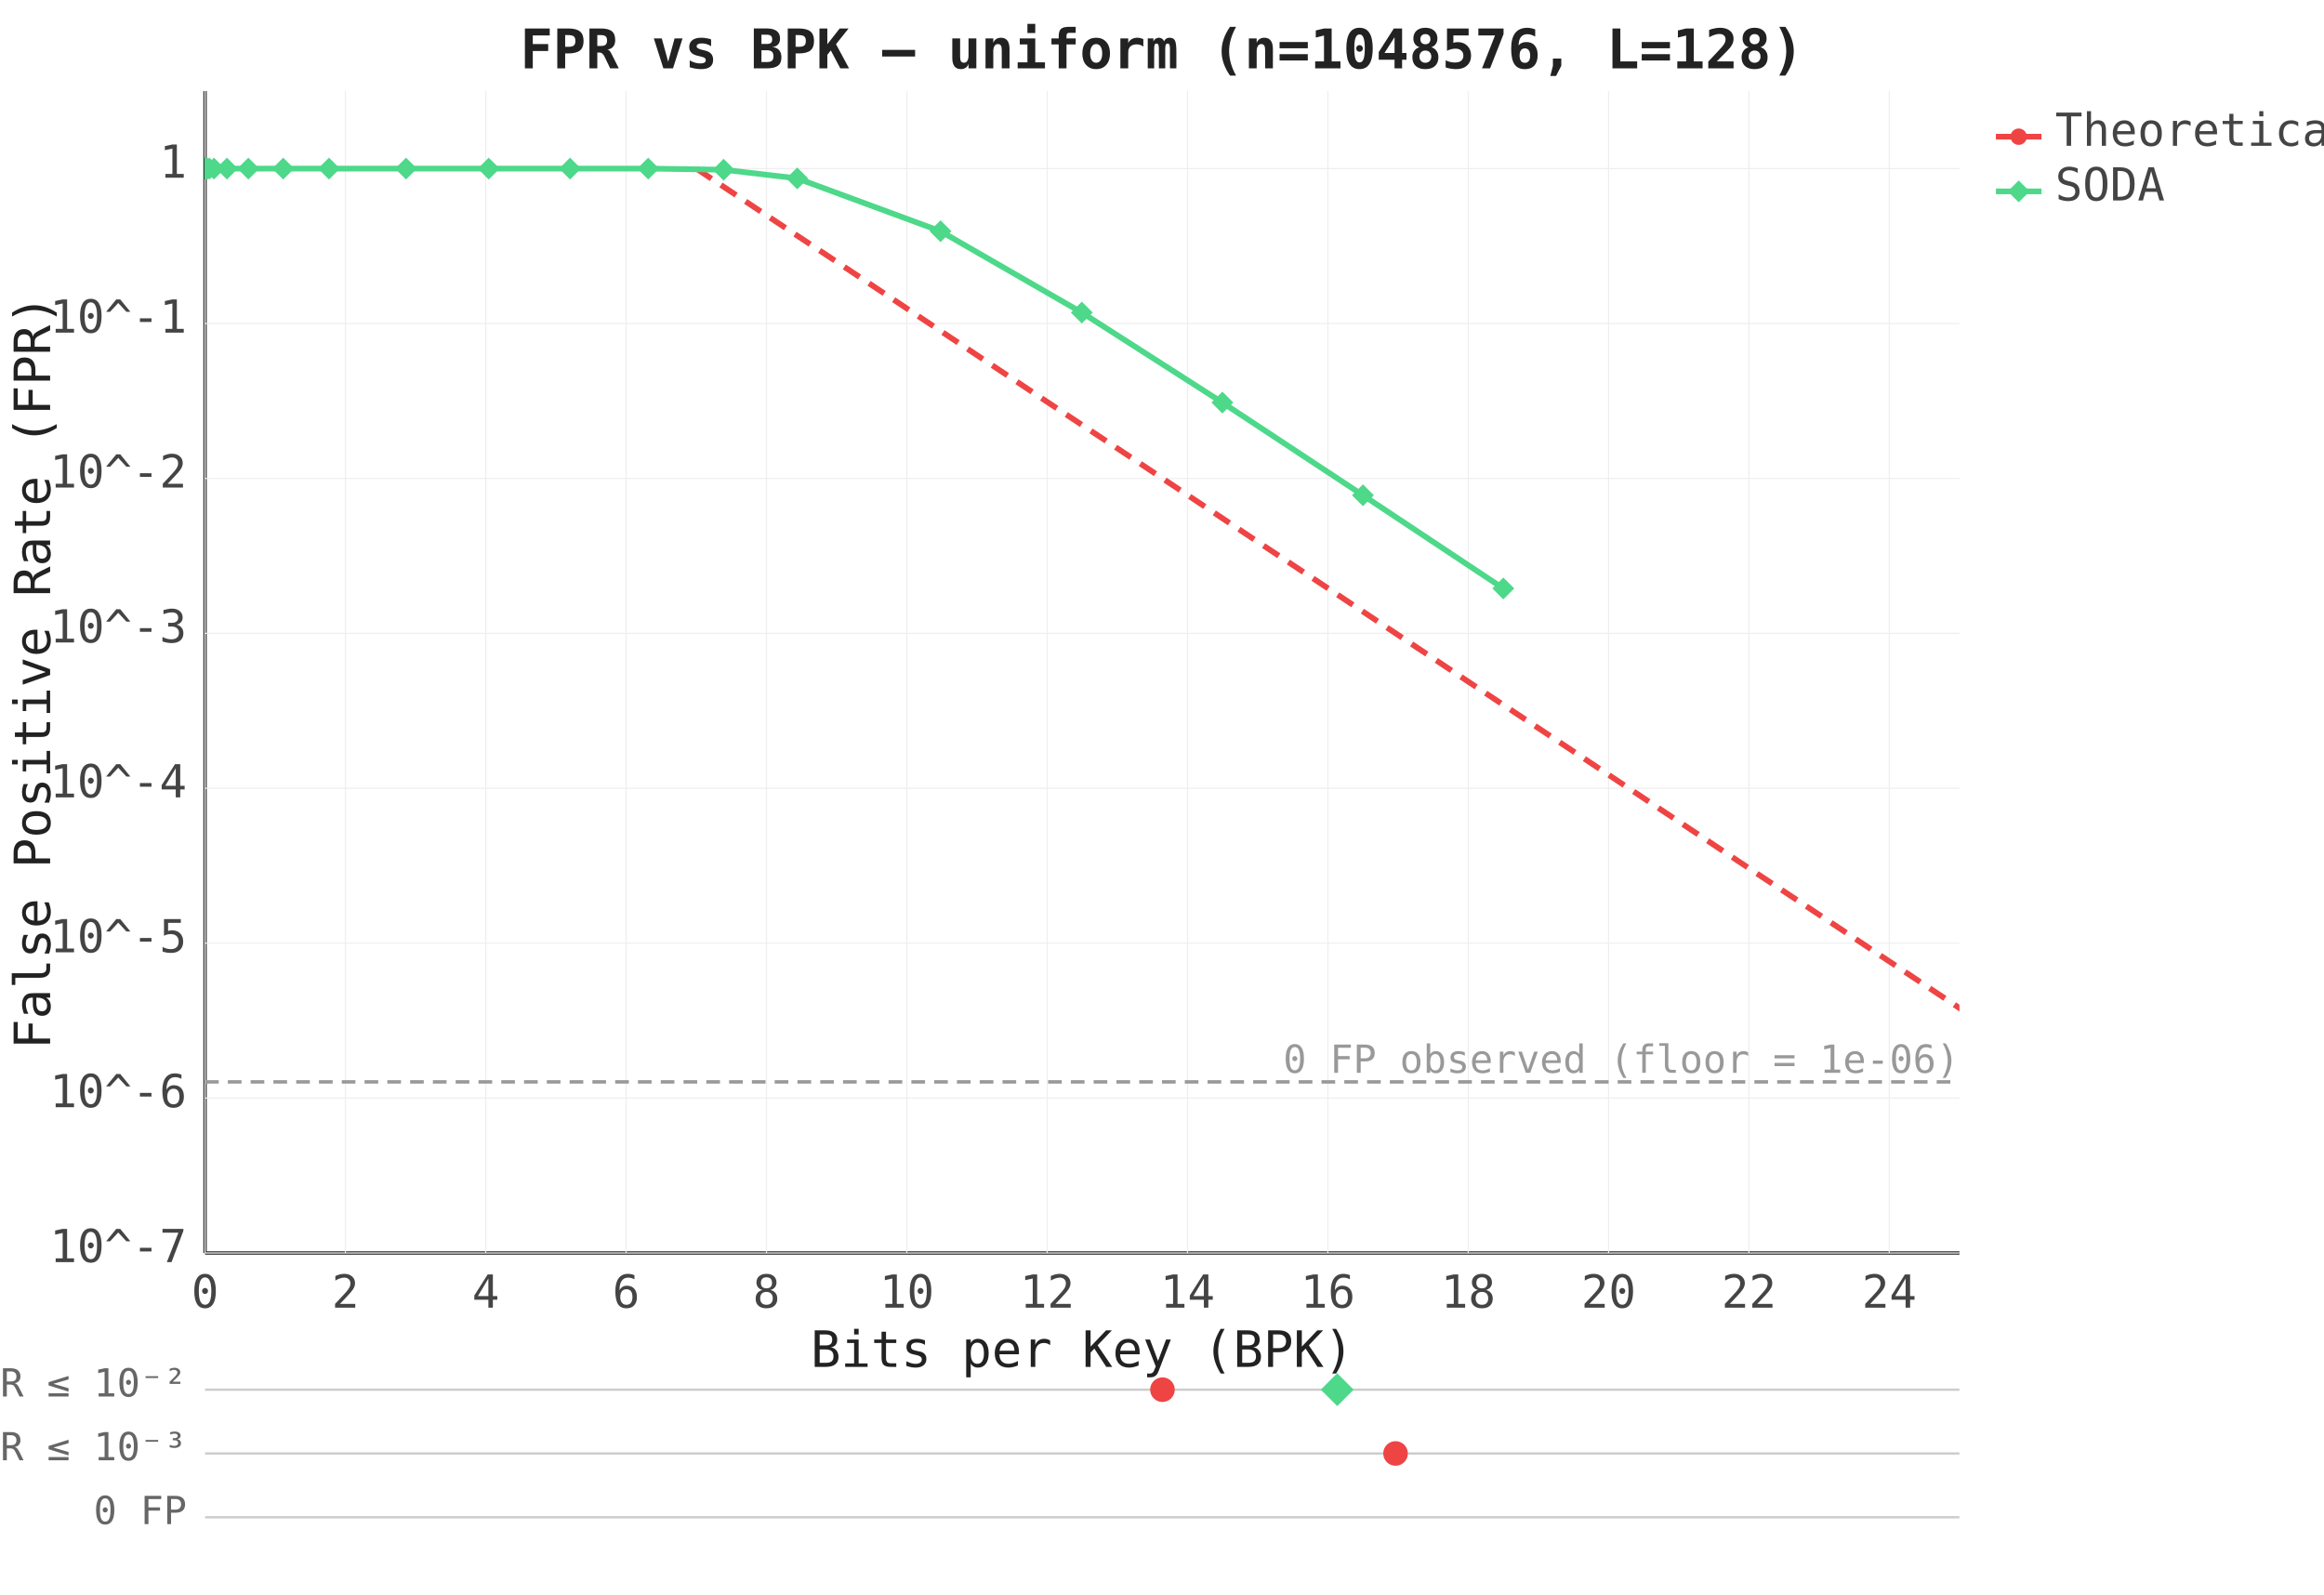
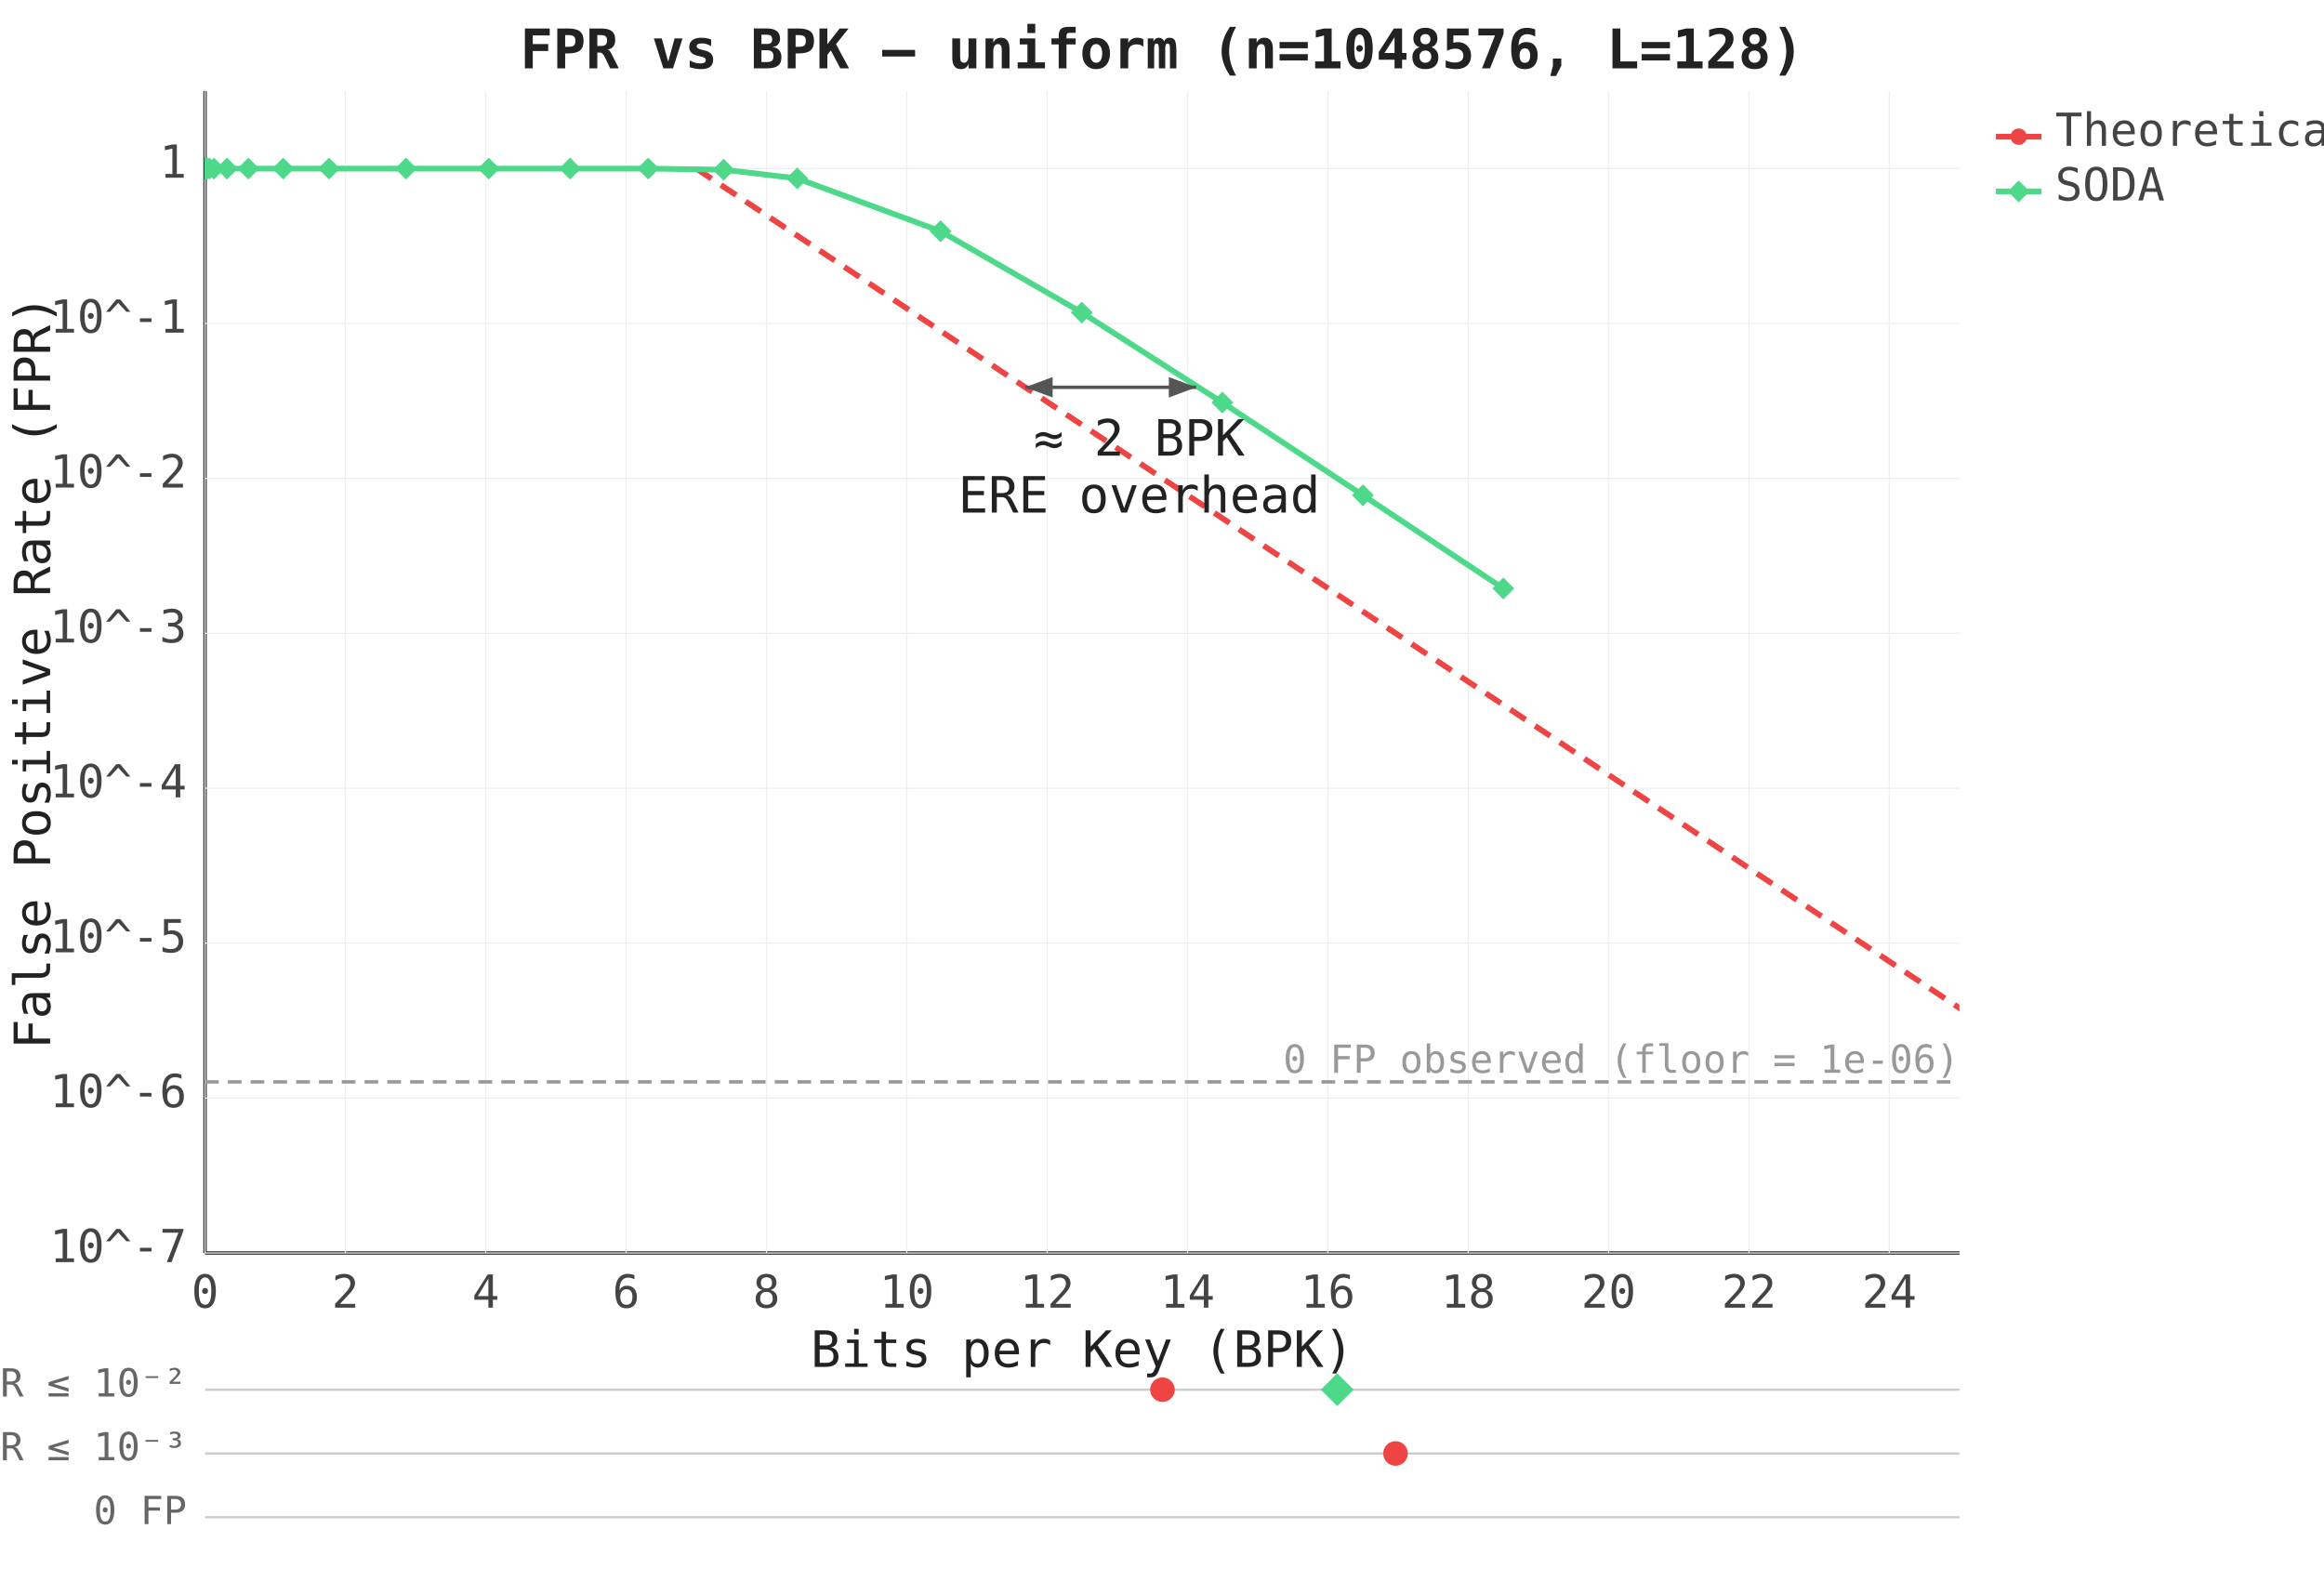
<svg xmlns="http://www.w3.org/2000/svg" width="1020" height="700" viewBox="0 0 1020 700">
  <defs>
    <clipPath id="plot-region">
      <rect x="90.0" y="40.0" width="770.0" height="510.0" />
    </clipPath>
  </defs>
  <style>text{font-family:Menlo,Monaco,monospace;font-size:22px;fill:#222} .axis{stroke:#333;stroke-width:1.5} .grid{stroke:#eee;stroke-width:0.5} .label{font-size:20px;fill:#444}</style>
  <text x="510" y="30" text-anchor="middle" style="font-size:24px;font-weight:bold">FPR vs BPK — uniform (n=1048576, L=128)</text>
  <line class="axis" x1="90.0" y1="550.0" x2="860.0" y2="550.0" />
  <line class="axis" x1="90.0" y1="40.0" x2="90.0" y2="550.0" />
  <line class="grid" x1="90.0" y1="550.0" x2="860.0" y2="550.0" />
  <text class="label" x="82.0" y="554.0" text-anchor="end">10^-7</text>
  <line class="grid" x1="90.0" y1="482.0" x2="860.0" y2="482.0" />
  <text class="label" x="82.0" y="486.0" text-anchor="end">10^-6</text>
  <line class="grid" x1="90.0" y1="414.0" x2="860.0" y2="414.0" />
  <text class="label" x="82.0" y="418.0" text-anchor="end">10^-5</text>
  <line class="grid" x1="90.0" y1="346.0" x2="860.0" y2="346.0" />
  <text class="label" x="82.0" y="350.0" text-anchor="end">10^-4</text>
  <line class="grid" x1="90.0" y1="278.0" x2="860.0" y2="278.0" />
  <text class="label" x="82.0" y="282.0" text-anchor="end">10^-3</text>
  <line class="grid" x1="90.0" y1="210.0" x2="860.0" y2="210.0" />
  <text class="label" x="82.0" y="214.0" text-anchor="end">10^-2</text>
  <line class="grid" x1="90.0" y1="142.0" x2="860.0" y2="142.0" />
  <text class="label" x="82.0" y="146.0" text-anchor="end">10^-1</text>
  <line class="grid" x1="90.0" y1="74.0" x2="860.0" y2="74.0" />
  <text class="label" x="82.0" y="78.0" text-anchor="end">1</text>
  <line class="grid" x1="90.0" y1="40.0" x2="90.0" y2="550.0" />
  <text class="label" x="90.0" y="574.0" text-anchor="middle">0</text>
  <line class="grid" x1="151.6" y1="40.0" x2="151.6" y2="550.0" />
  <text class="label" x="151.6" y="574.0" text-anchor="middle">2</text>
  <line class="grid" x1="213.2" y1="40.0" x2="213.2" y2="550.0" />
  <text class="label" x="213.2" y="574.0" text-anchor="middle">4</text>
  <line class="grid" x1="274.8" y1="40.0" x2="274.8" y2="550.0" />
  <text class="label" x="274.8" y="574.0" text-anchor="middle">6</text>
  <line class="grid" x1="336.4" y1="40.0" x2="336.4" y2="550.0" />
  <text class="label" x="336.4" y="574.0" text-anchor="middle">8</text>
  <line class="grid" x1="398.0" y1="40.0" x2="398.0" y2="550.0" />
  <text class="label" x="398.0" y="574.0" text-anchor="middle">10</text>
  <line class="grid" x1="459.6" y1="40.0" x2="459.6" y2="550.0" />
  <text class="label" x="459.6" y="574.0" text-anchor="middle">12</text>
  <line class="grid" x1="521.2" y1="40.0" x2="521.2" y2="550.0" />
  <text class="label" x="521.2" y="574.0" text-anchor="middle">14</text>
  <line class="grid" x1="582.8" y1="40.0" x2="582.8" y2="550.0" />
  <text class="label" x="582.8" y="574.0" text-anchor="middle">16</text>
  <line class="grid" x1="644.4" y1="40.0" x2="644.4" y2="550.0" />
  <text class="label" x="644.4" y="574.0" text-anchor="middle">18</text>
  <line class="grid" x1="706.0" y1="40.0" x2="706.0" y2="550.0" />
  <text class="label" x="706.0" y="574.0" text-anchor="middle">20</text>
  <line class="grid" x1="767.6" y1="40.0" x2="767.6" y2="550.0" />
  <text class="label" x="767.6" y="574.0" text-anchor="middle">22</text>
  <line class="grid" x1="829.2" y1="40.0" x2="829.2" y2="550.0" />
  <text class="label" x="829.2" y="574.0" text-anchor="middle">24</text>
  <line x1="90.0" y1="474.9" x2="860.0" y2="474.9" stroke="#999" stroke-width="1.5" stroke-dasharray="6,4" />
  <text x="860.0" y="470.9" text-anchor="end" style="font-size:17px;fill:#999">0 FP observed (floor = 1e-06)</text>
  <g clip-path="url(#plot-region)">
    <polyline fill="none" stroke="#ef4444" stroke-width="2.5" stroke-dasharray="8,5" points="305.6,74.0 336.4,94.5 367.2,114.9 398.0,135.4 428.8,155.9 459.6,176.4 490.4,196.8 521.2,217.3 552.0,237.8 582.8,258.2 613.6,278.7 644.4,299.2 675.2,319.6 706.0,340.1 736.8,360.6 767.6,381.1 798.4,401.5 829.2,422.0 860.0,442.5 890.8,462.9" />
    <polyline fill="none" stroke="#4dd88a" stroke-width="2.5" points="90.0,74.0 90.0,74.0 90.0,74.0 90.0,74.0 90.0,74.0 90.0,74.0 90.1,74.0 90.1,74.0 90.2,74.0 90.5,74.0 91.0,74.0 91.9,74.0 93.9,74.0 99.6,74.0 109.0,74.0 124.3,74.0 144.4,74.0 178.2,74.0 214.5,74.0 250.2,74.0 284.5,74.0 317.6,74.5 349.9,78.3 412.8,101.5 474.8,137.2 536.5,176.7 598.2,217.4 659.8,258.3" />
    <polygon points="90.0,69.2 94.8,74.0 90.0,78.8 85.2,74.0" fill="#4dd88a" />
    <polygon points="90.0,69.2 94.8,74.0 90.0,78.8 85.2,74.0" fill="#4dd88a" />
    <polygon points="90.0,69.2 94.8,74.0 90.0,78.8 85.2,74.0" fill="#4dd88a" />
    <polygon points="90.0,69.2 94.8,74.0 90.0,78.8 85.2,74.0" fill="#4dd88a" />
    <polygon points="90.0,69.2 94.8,74.0 90.0,78.8 85.2,74.0" fill="#4dd88a" />
    <polygon points="90.0,69.2 94.8,74.0 90.0,78.8 85.2,74.0" fill="#4dd88a" />
    <polygon points="90.1,69.2 94.9,74.0 90.1,78.8 85.3,74.0" fill="#4dd88a" />
    <polygon points="90.1,69.2 94.9,74.0 90.1,78.8 85.3,74.0" fill="#4dd88a" />
    <polygon points="90.2,69.2 95.0,74.0 90.2,78.8 85.4,74.0" fill="#4dd88a" />
    <polygon points="90.5,69.2 95.3,74.0 90.5,78.8 85.7,74.0" fill="#4dd88a" />
    <polygon points="91.0,69.2 95.8,74.0 91.0,78.8 86.2,74.0" fill="#4dd88a" />
    <polygon points="91.9,69.2 96.7,74.0 91.9,78.8 87.1,74.0" fill="#4dd88a" />
    <polygon points="93.9,69.2 98.7,74.0 93.9,78.8 89.1,74.0" fill="#4dd88a" />
    <polygon points="99.6,69.2 104.4,74.0 99.6,78.8 94.8,74.0" fill="#4dd88a" />
    <polygon points="109.0,69.2 113.8,74.0 109.0,78.8 104.2,74.0" fill="#4dd88a" />
    <polygon points="124.3,69.2 129.1,74.0 124.3,78.8 119.5,74.0" fill="#4dd88a" />
    <polygon points="144.4,69.2 149.2,74.0 144.4,78.8 139.6,74.0" fill="#4dd88a" />
    <polygon points="178.2,69.2 183.0,74.0 178.2,78.8 173.4,74.0" fill="#4dd88a" />
    <polygon points="214.5,69.2 219.3,74.0 214.5,78.8 209.7,74.0" fill="#4dd88a" />
    <polygon points="250.2,69.2 255.0,74.0 250.2,78.8 245.4,74.0" fill="#4dd88a" />
    <polygon points="284.5,69.2 289.3,74.0 284.5,78.8 279.7,74.0" fill="#4dd88a" />
    <polygon points="317.6,69.7 322.4,74.5 317.6,79.3 312.8,74.5" fill="#4dd88a" />
    <polygon points="349.9,73.5 354.7,78.3 349.9,83.1 345.1,78.3" fill="#4dd88a" />
    <polygon points="412.8,96.7 417.6,101.5 412.8,106.3 408.0,101.5" fill="#4dd88a" />
    <polygon points="474.8,132.4 479.6,137.2 474.8,142.0 470.0,137.2" fill="#4dd88a" />
    <polygon points="536.5,171.9 541.3,176.7 536.5,181.5 531.7,176.7" fill="#4dd88a" />
    <polygon points="598.2,212.6 603.0,217.4 598.2,222.2 593.4,217.4" fill="#4dd88a" />
    <polygon points="659.8,253.5 664.6,258.3 659.8,263.1 655.0,258.3" fill="#4dd88a" />
  </g>
  <line x1="876" y1="60" x2="896" y2="60" stroke="#ef4444" stroke-width="2.5" stroke-dasharray="8,5" />
  <circle cx="886.0" cy="60.0" r="3.6" fill="#ef4444" />
  <text class="label" x="902" y="64">Theoretical</text>
  <line x1="876" y1="84" x2="896" y2="84" stroke="#4dd88a" stroke-width="2.5" />
  <polygon points="886.0,79.2 890.8,84.0 886.0,88.8 881.2,84.0" fill="#4dd88a" />
  <text class="label" x="902" y="88">SODA</text>
  <text x="475" y="600" text-anchor="middle" style="font-size:22px">Bits per Key (BPK)</text>
  <text transform="translate(22,295) rotate(-90)" text-anchor="middle" style="font-size:22px">False Positive Rate (FPR)</text>
  <line x1="90.0" y1="610.0" x2="860.0" y2="610.0" stroke="#ccc" stroke-width="1" />
  <text x="82.0" y="613.0" text-anchor="end" style="font-size:17px;fill:#666">FPR ≤ 10⁻²</text>
  <g transform="translate(510.2,610.0) scale(1.5) translate(-510.2,-610.0)">
    <circle cx="510.2" cy="610.0" r="3.6" fill="#ef4444" />
  </g>
  <g transform="translate(586.9,610.0) scale(1.5) translate(-586.9,-610.0)">
    <polygon points="586.9,605.2 591.7,610.0 586.9,614.8 582.1,610.0" fill="#4dd88a" />
  </g>
  <line x1="90.0" y1="638.0" x2="860.0" y2="638.0" stroke="#ccc" stroke-width="1" />
  <text x="82.0" y="641.0" text-anchor="end" style="font-size:17px;fill:#666">FPR ≤ 10⁻³</text>
  <g transform="translate(612.5,638.0) scale(1.5) translate(-612.5,-638.0)">
    <circle cx="612.5" cy="638.0" r="3.6" fill="#ef4444" />
  </g>
  <line x1="90.0" y1="666.0" x2="860.0" y2="666.0" stroke="#ccc" stroke-width="1" />
  <text x="82.0" y="669.0" text-anchor="end" style="font-size:17px;fill:#666">0 FP</text>
+   <defs>
+     <marker id="ah" markerWidth="8" markerHeight="6" refX="8" refY="3" orient="auto">
+       <path d="M0,0 L8,3 L0,6" fill="#555" />
+     </marker>
+     <marker id="ahl" markerWidth="8" markerHeight="6" refX="0" refY="3" orient="auto">
+       <path d="M8,0 L0,3 L8,6" fill="#555" />
+     </marker>
+   </defs>
+   <line x1="450" y1="170" x2="525" y2="170" stroke="#555" stroke-width="1.5" marker-start="url(#ahl)" marker-end="url(#ah)" />
+   <text x="500" y="200" text-anchor="middle" font-size="10" fill="#555">≈ 2 BPK</text>
+   <text x="500" y="225" text-anchor="middle" font-size="10" fill="#777">ERE overhead</text>
</svg>
